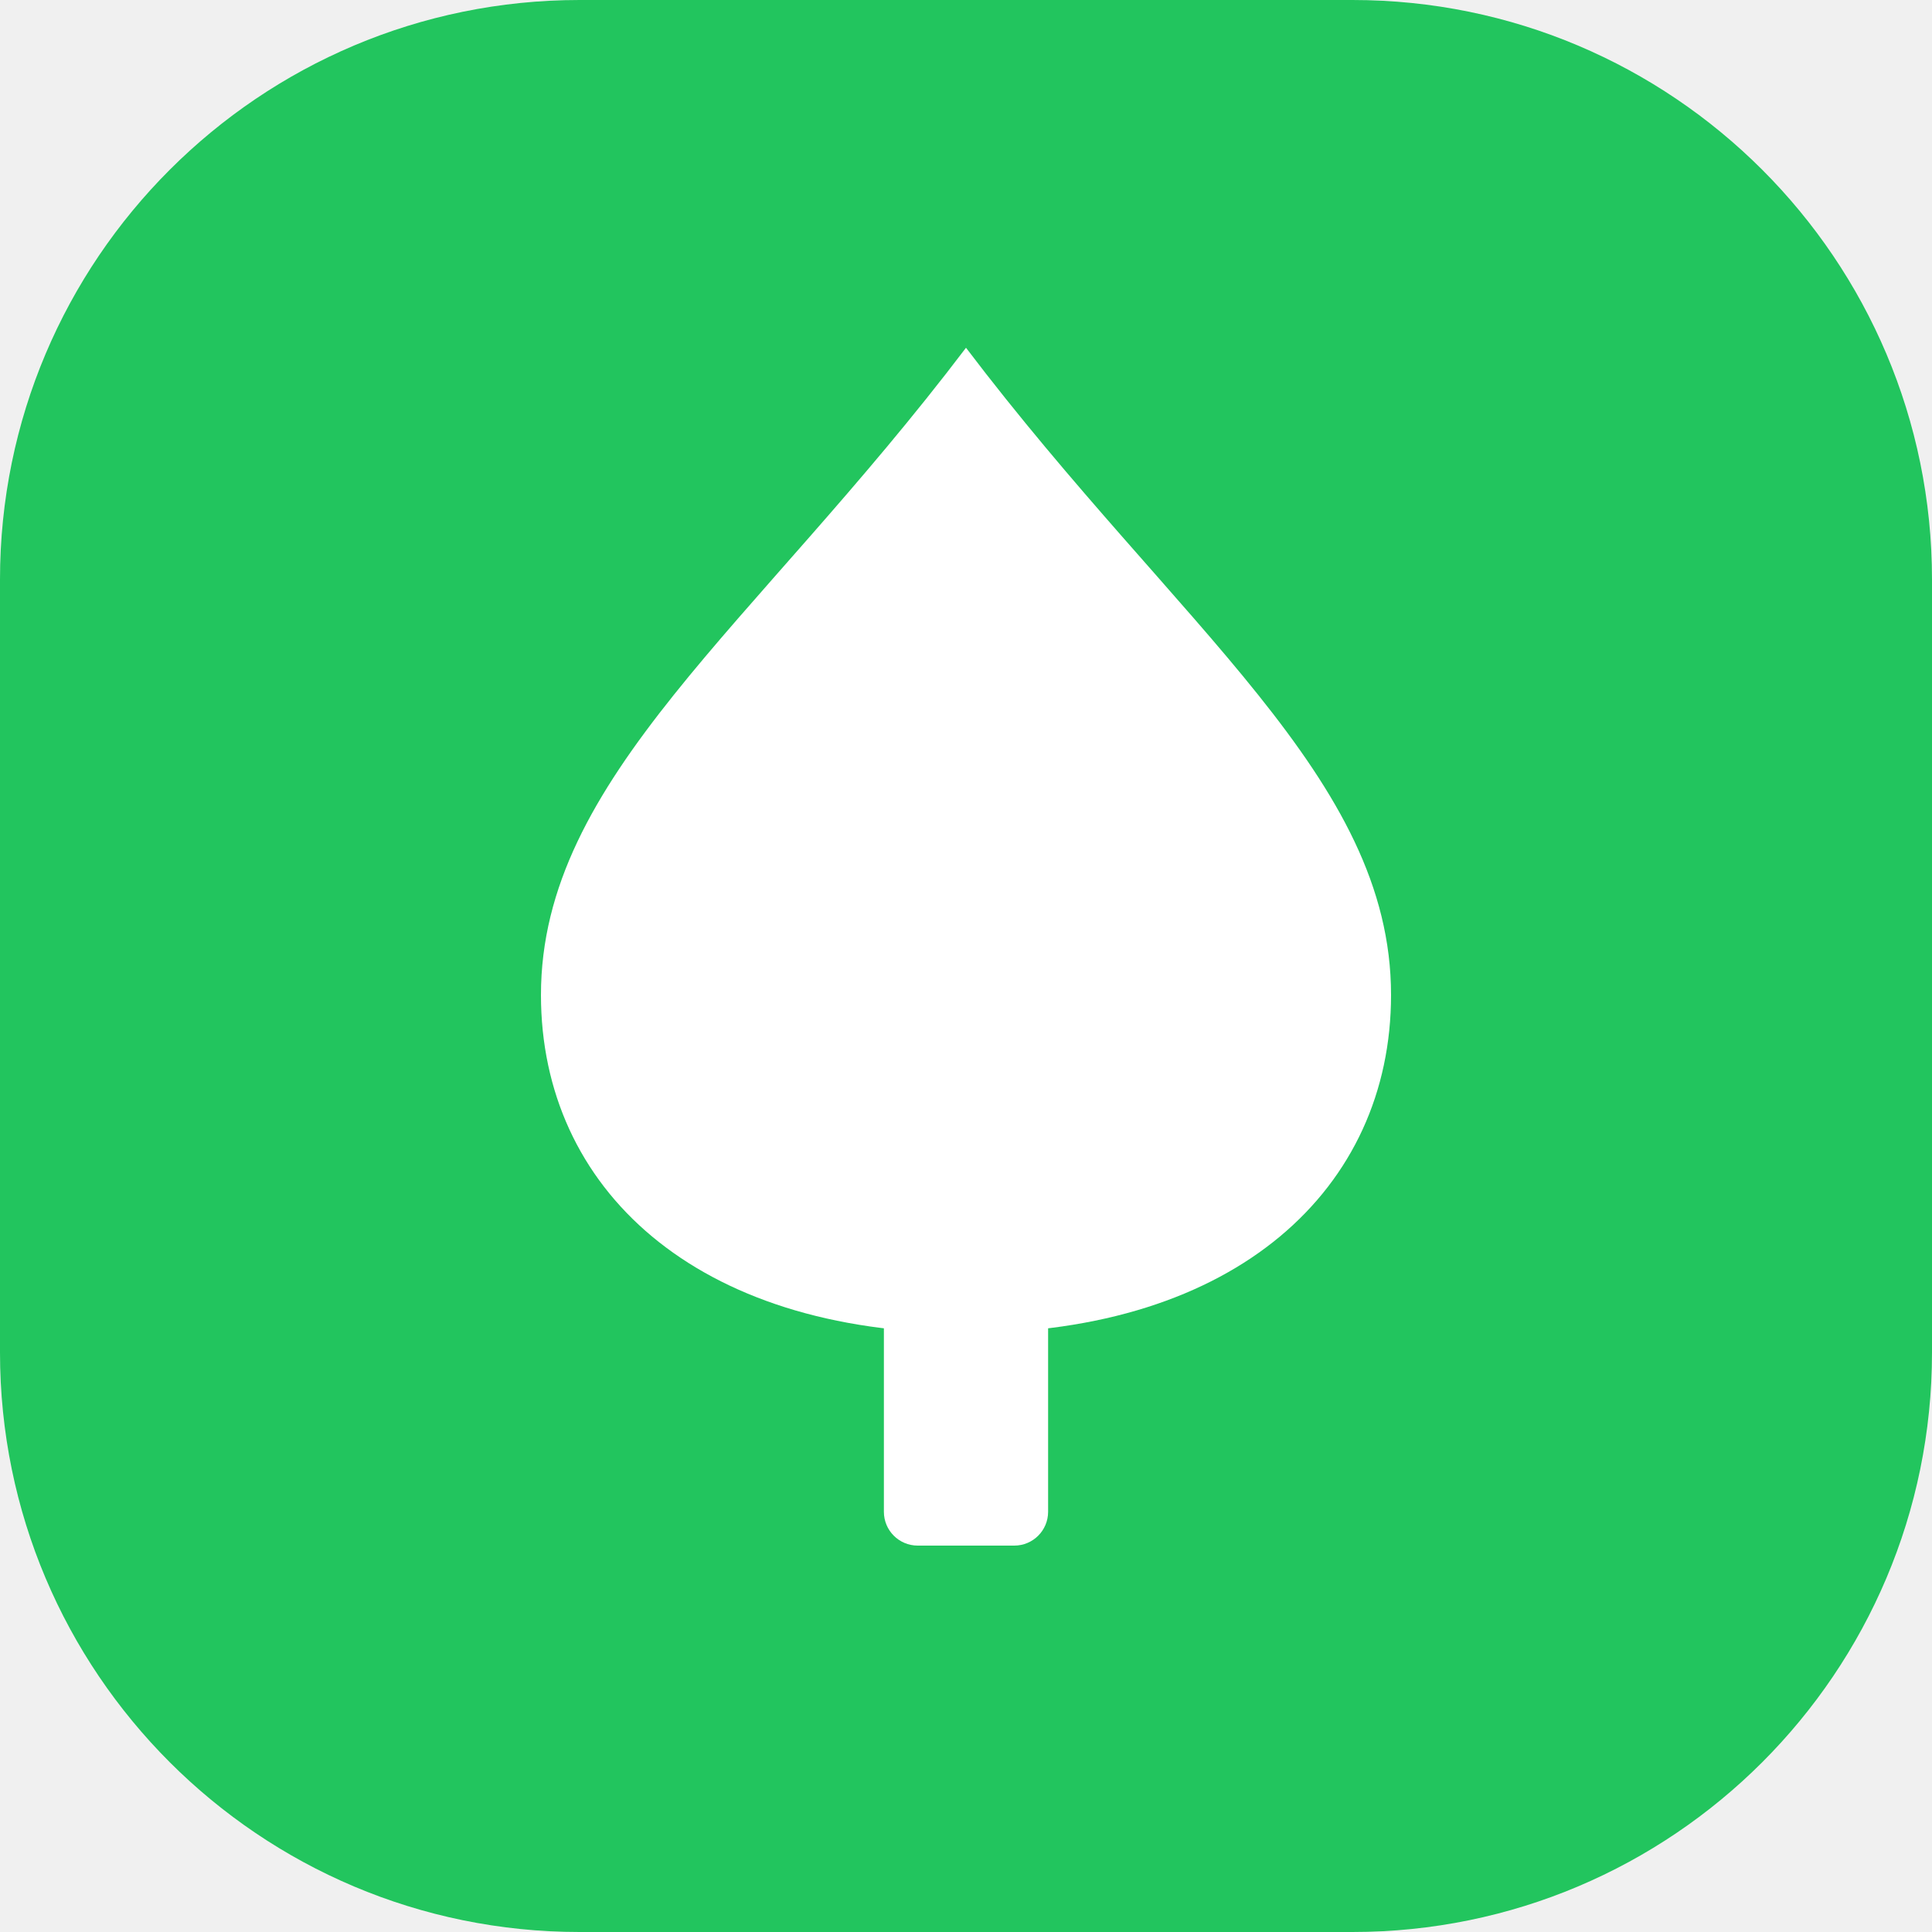
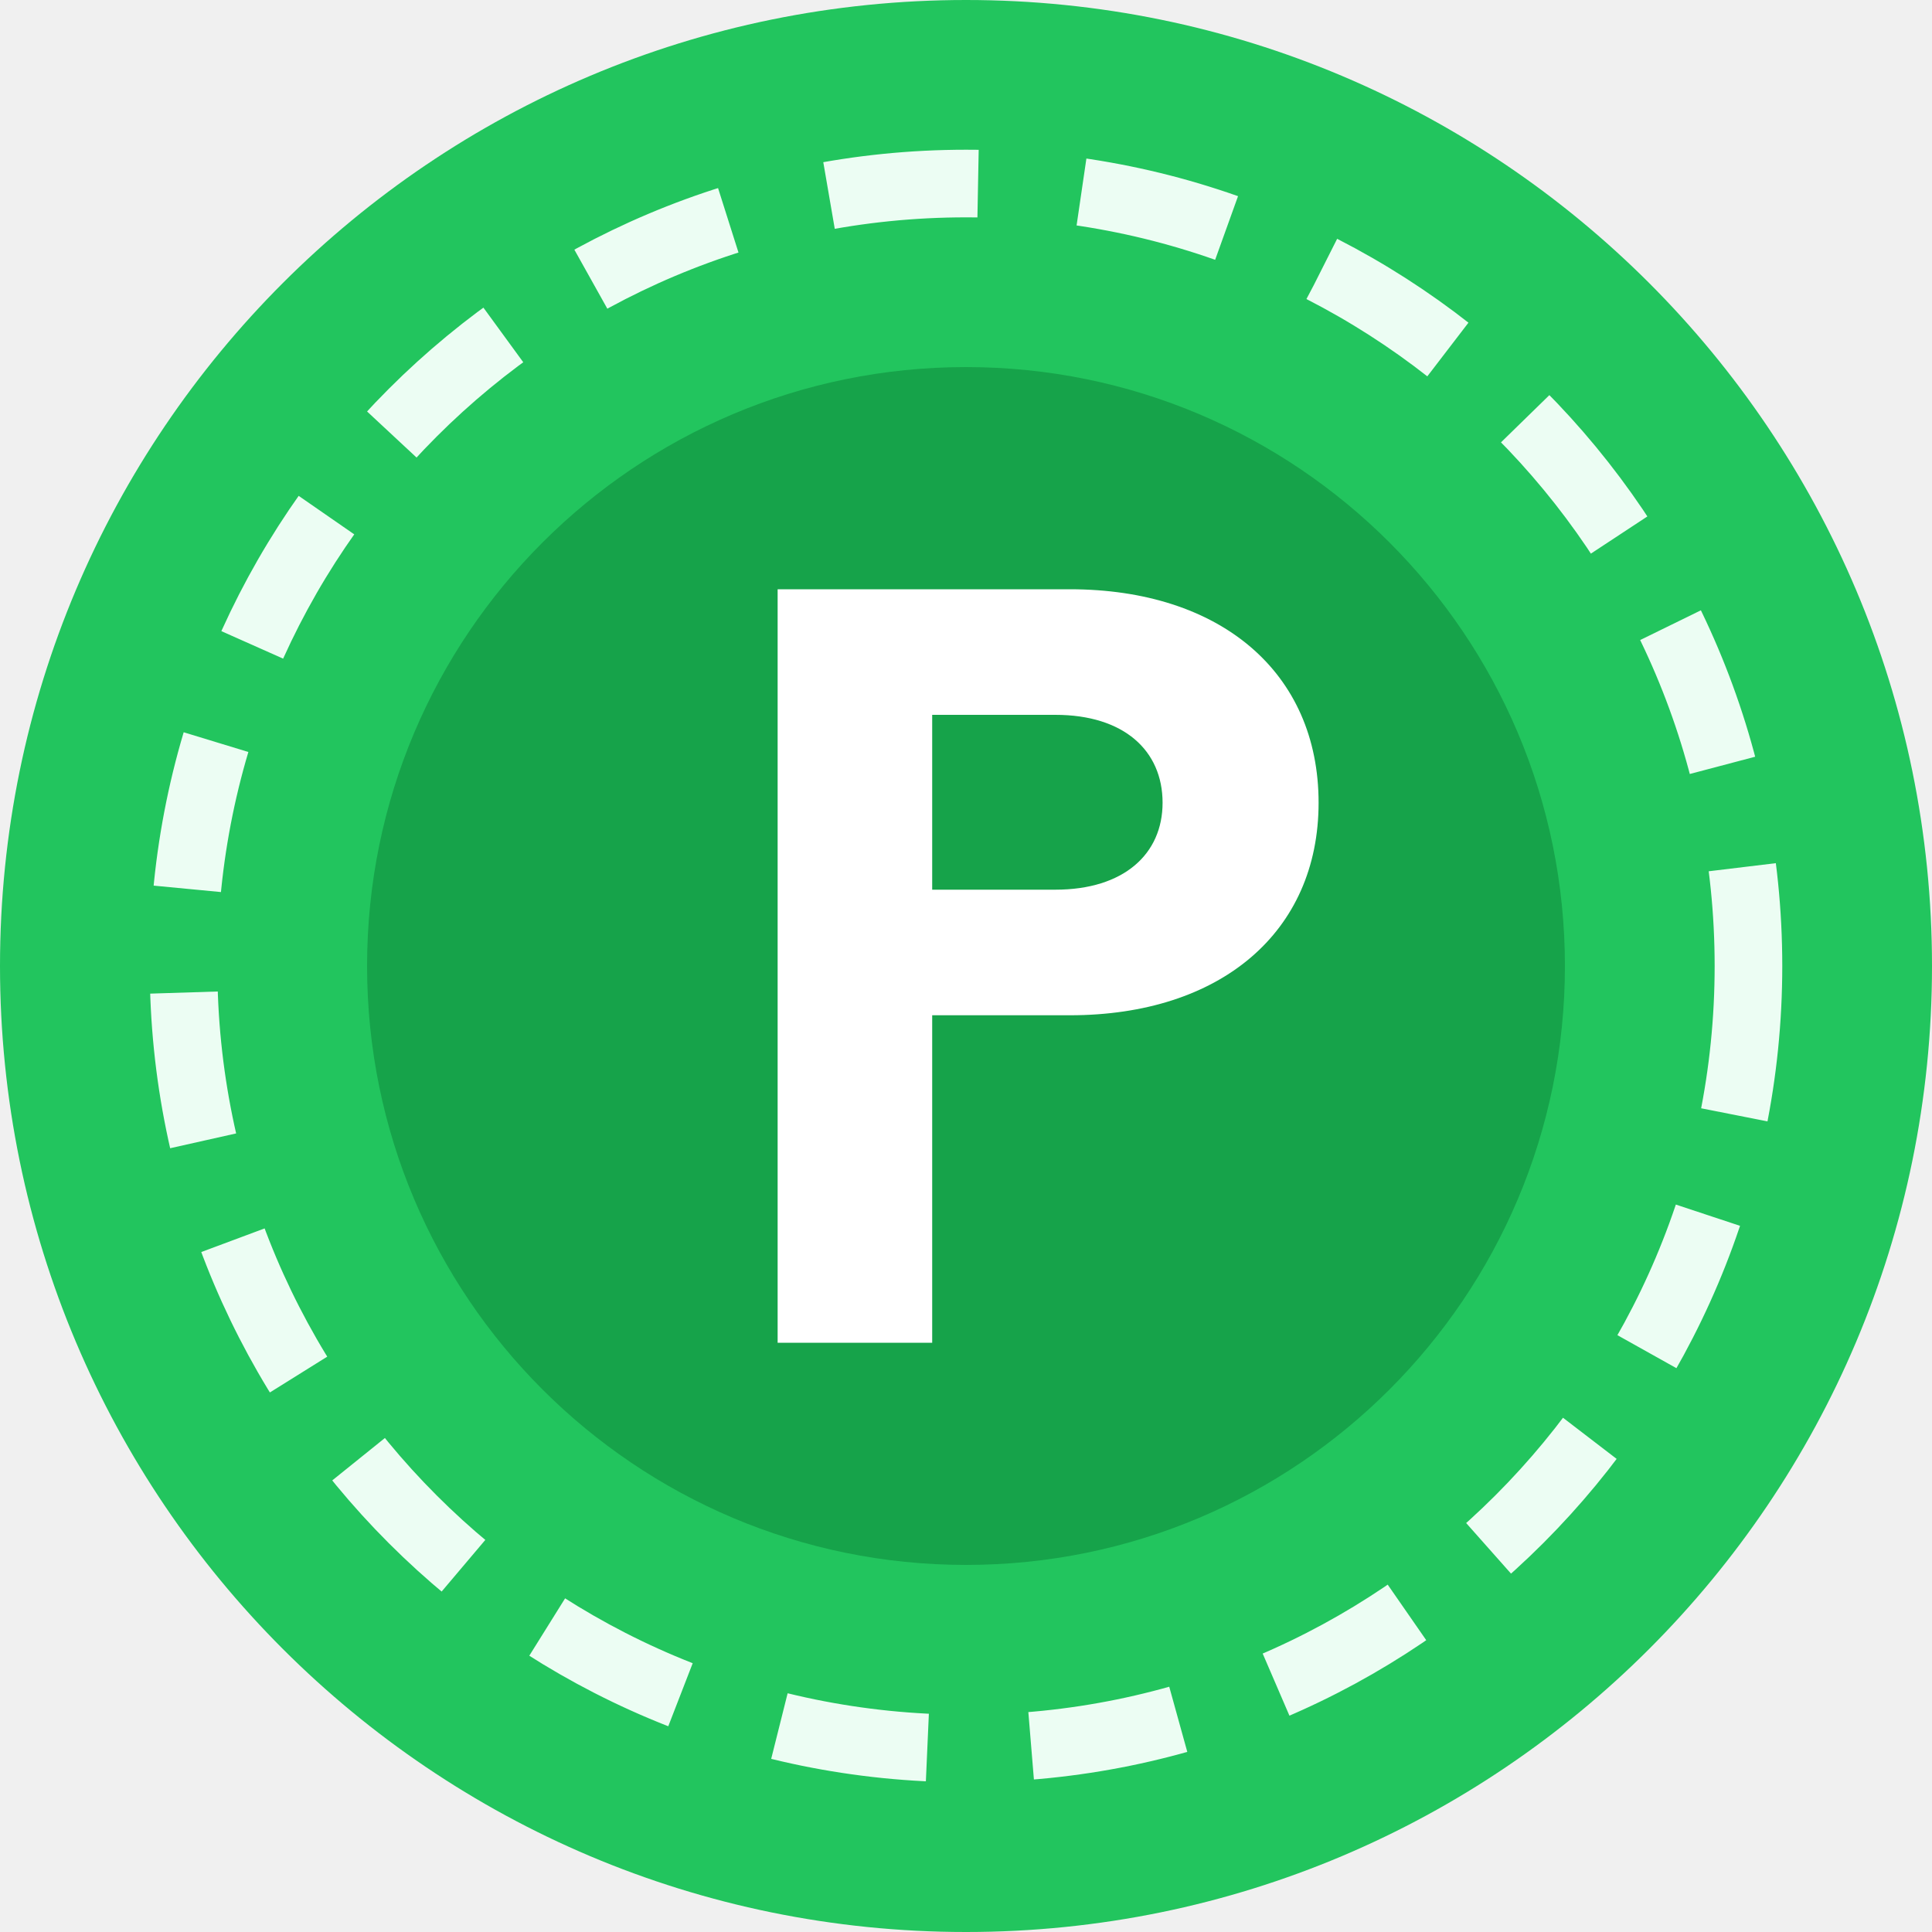
- <svg xmlns="http://www.w3.org/2000/svg" viewBox="0 0 40 40">
-   <rect width="40" height="40" rx="12" fill="#22C55E" />
-   <path d="M20 7.2c4.4 5.8 8.8 8.9 8.8 13.4 0 4-3.2 7-8.8 7s-8.8-3-8.8-7c0-4.5 4.4-7.6 8.8-13.4Z" fill="#fff" />
-   <rect x="18.3" y="26.4" width="3.4" height="5.6" rx="0.7" fill="#fff" />
+ <svg xmlns="http://www.w3.org/2000/svg" viewBox="0 0 40 40" fill="none">
+   <circle cx="20" cy="20" r="20" fill="#22C55E" />
+   <circle cx="20" cy="20" r="16.2" stroke="#ECFDF3" stroke-width="1.4" stroke-dasharray="3.1 2.15" />
+   <circle cx="20" cy="20" r="12.4" fill="#16A34A" />
+   <path fill="#fff" d="M16.1 12.2h6.05c3.12 0 5.15 1.72 5.15 4.42 0 2.68-2.03 4.4-5.15 4.4H19.3v6.78h-3.2V12.2Zm3.2 6.22h2.55c1.42 0 2.22-.74 2.22-1.8 0-1.08-.8-1.82-2.22-1.82H19.3v3.62Z" />
</svg>
